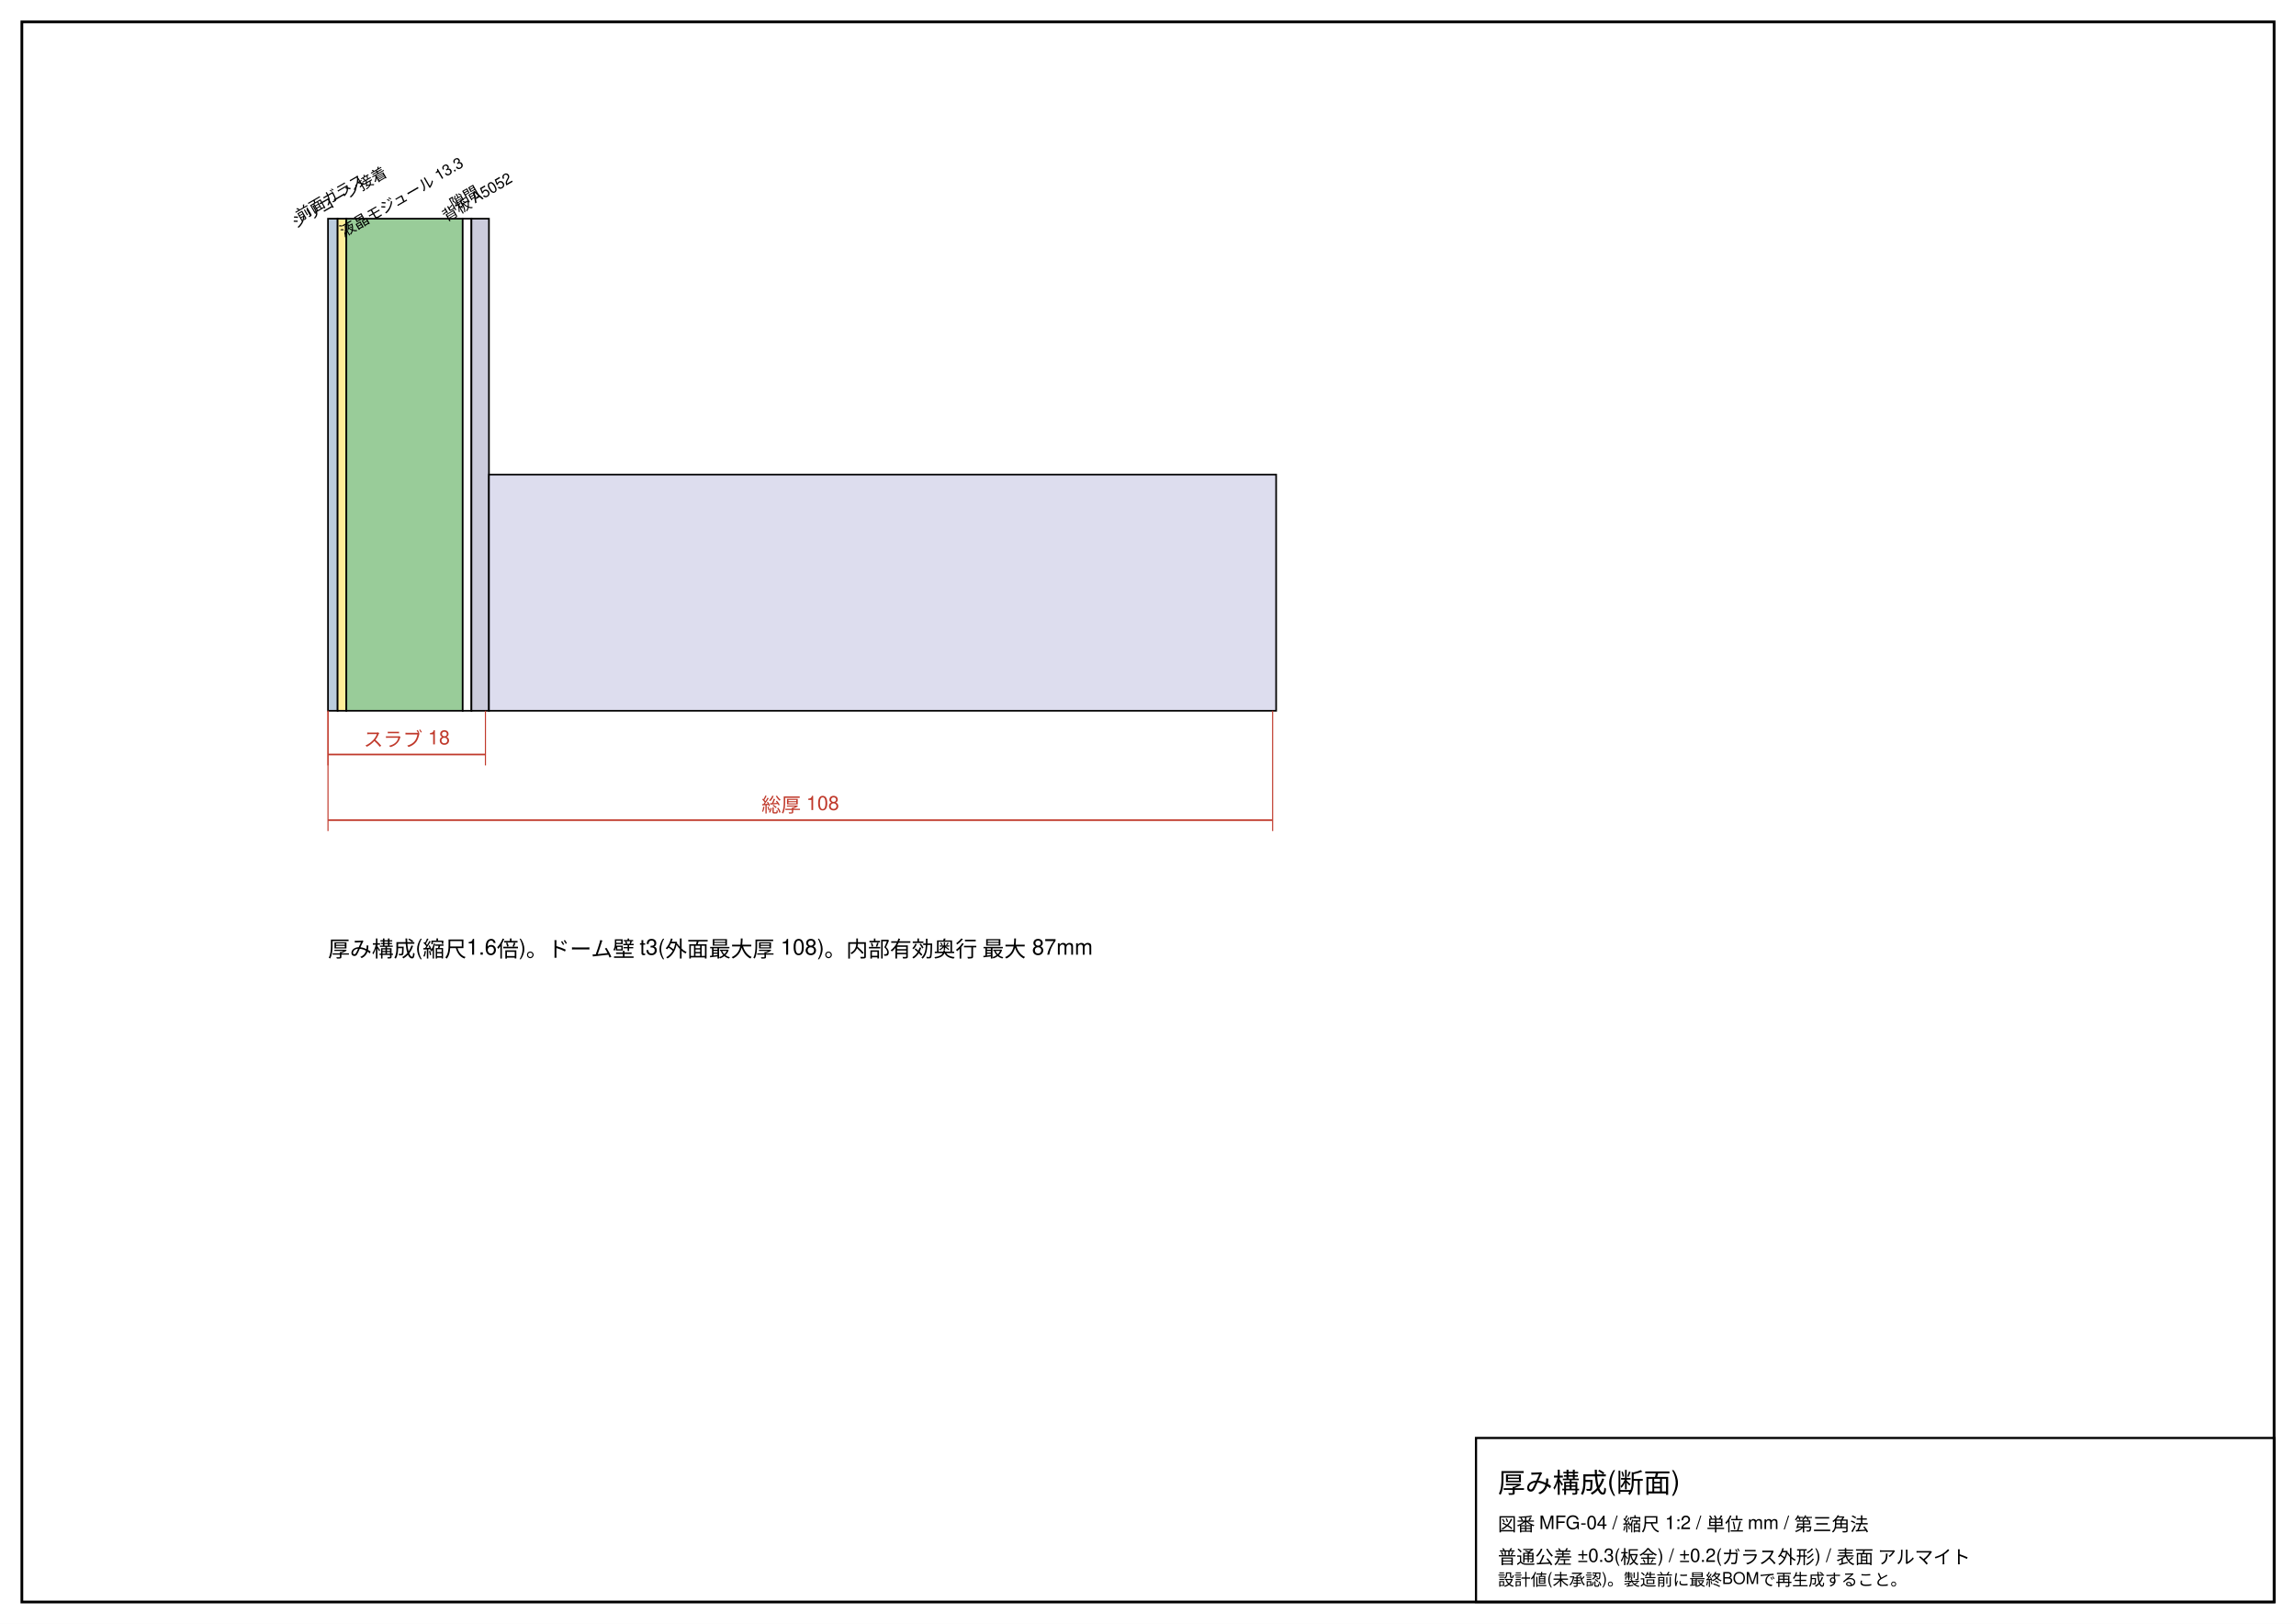
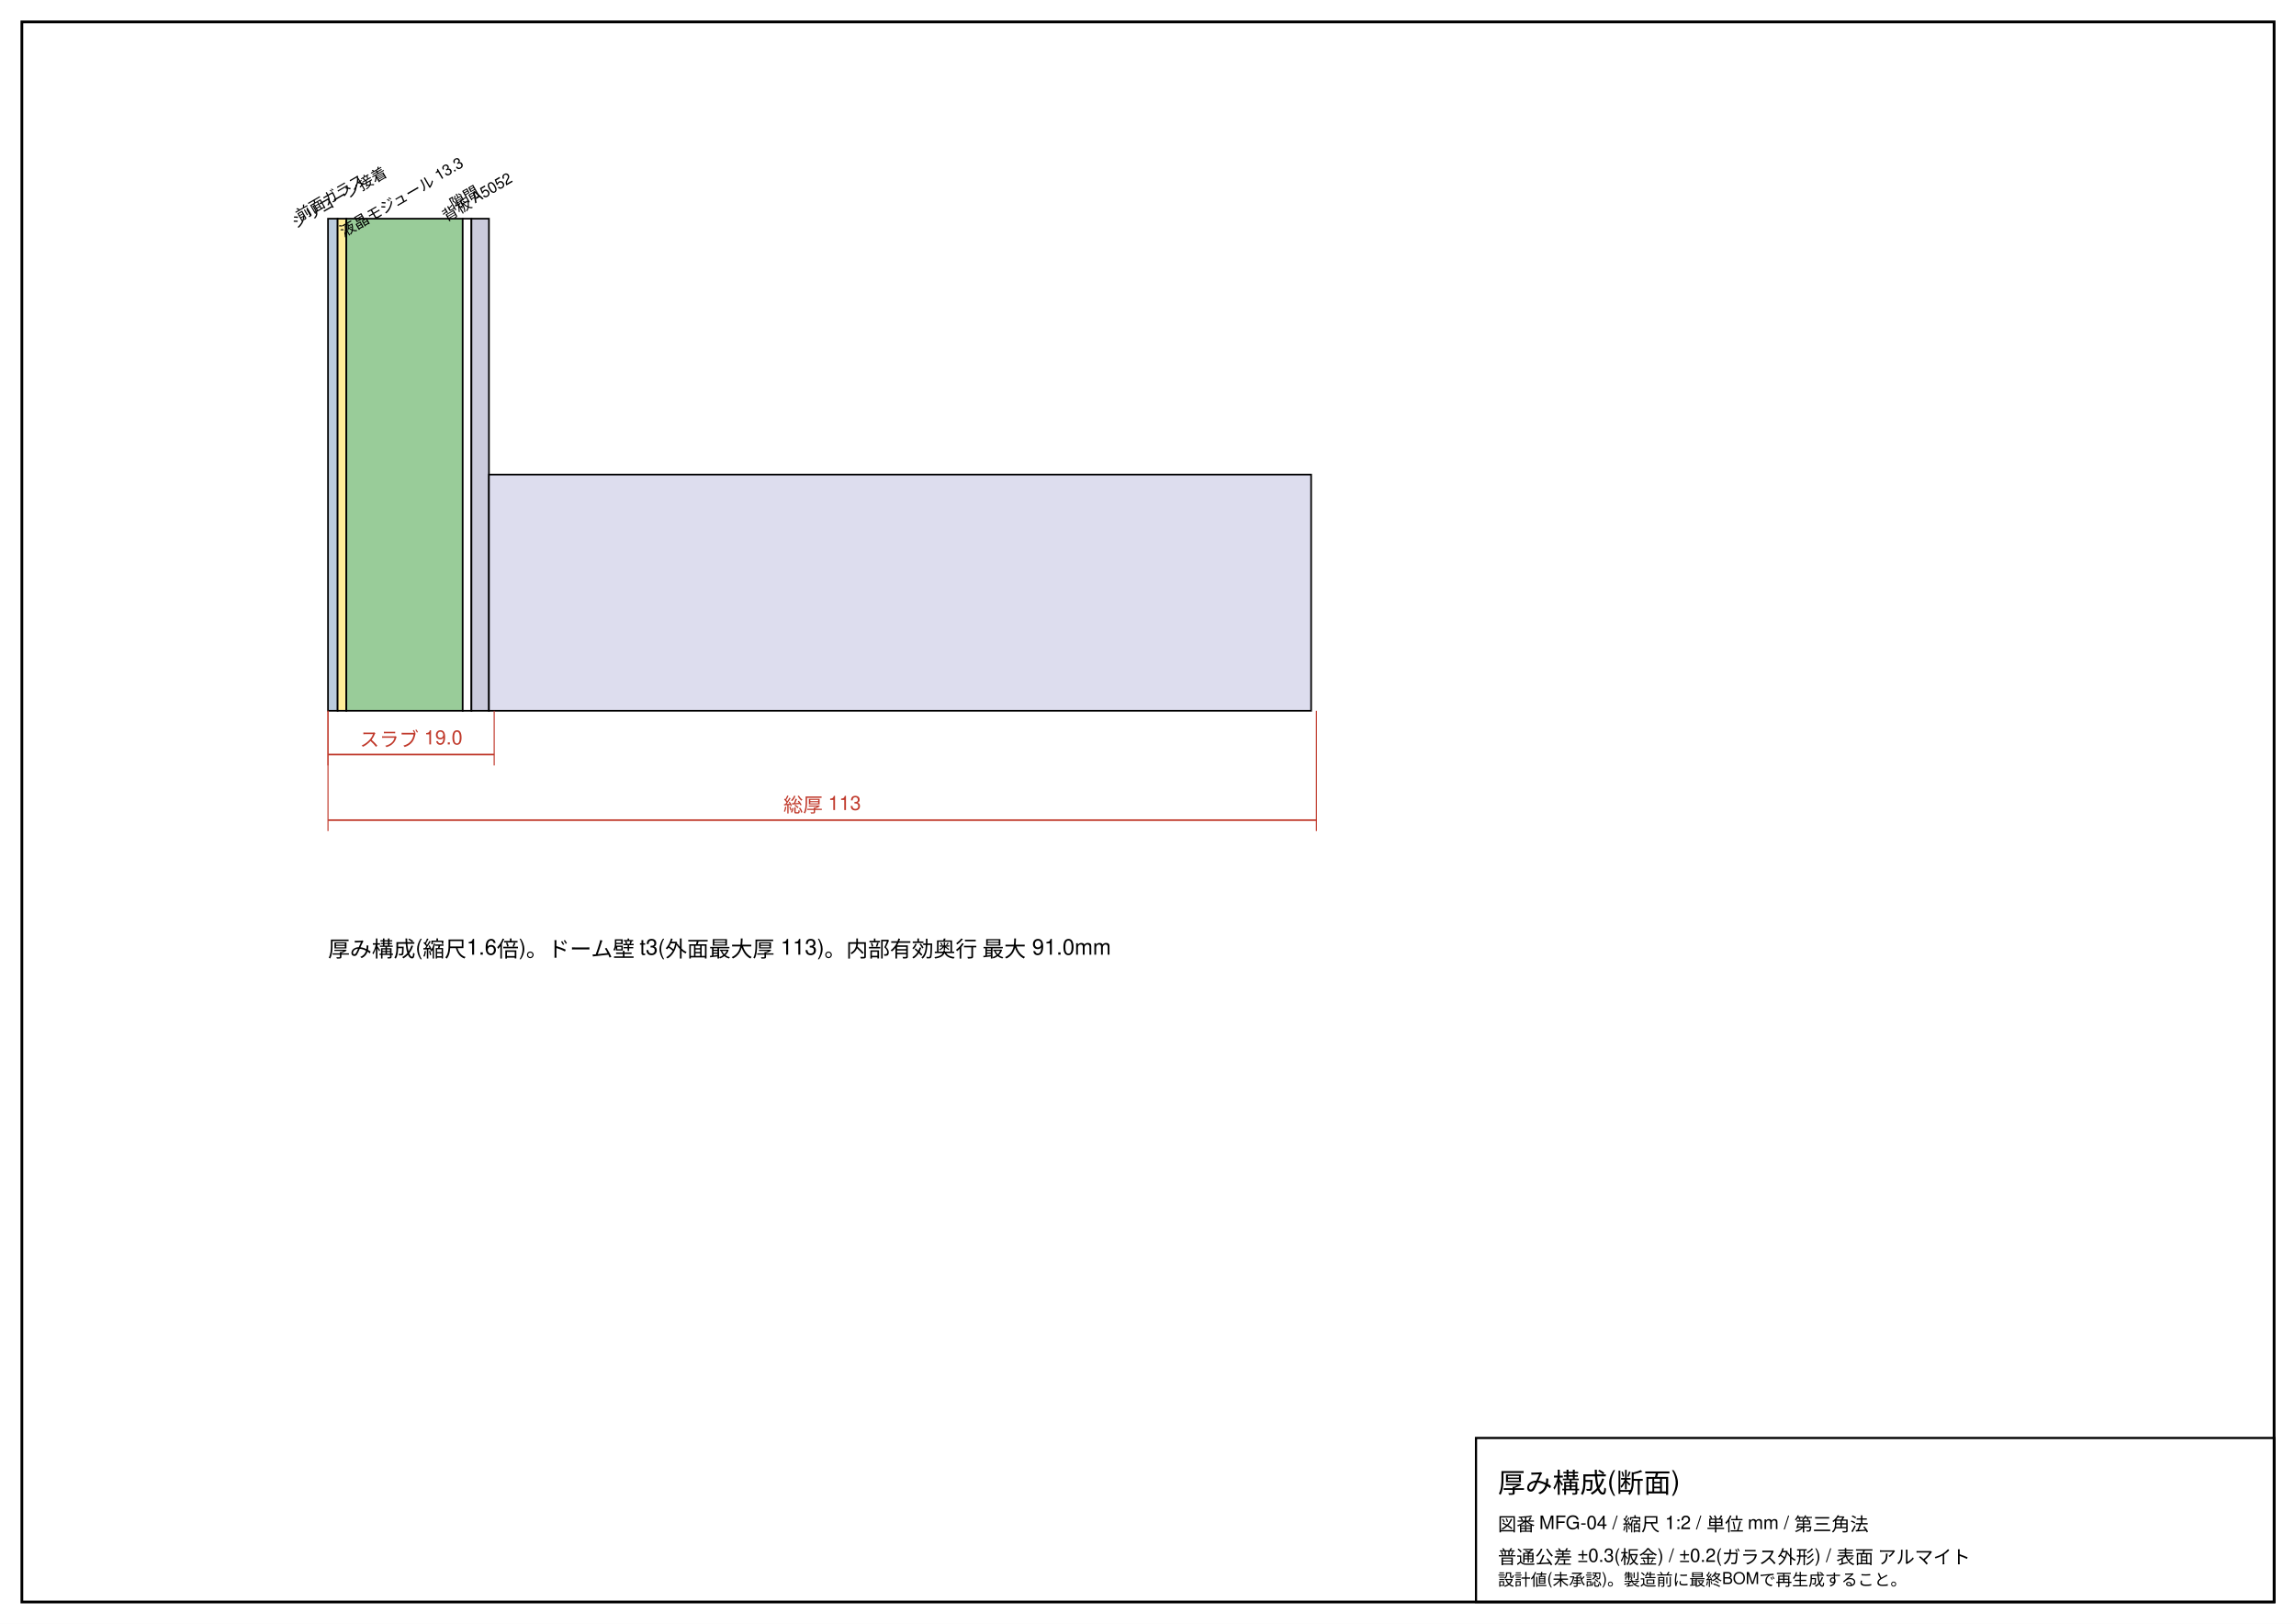
<svg xmlns="http://www.w3.org/2000/svg" viewBox="0 0 420 297" font-family="Helvetica,Arial,sans-serif">
  <rect width="100%" height="100%" fill="#fff" />
  <rect x="4" y="4" width="412" height="289" fill="none" stroke="#000" stroke-width="0.5" />
  <rect x="270" y="263" width="146" height="30" fill="none" stroke="#000" stroke-width="0.4" />
  <text x="274" y="273" font-size="5">厚み構成(断面)</text>
  <text x="274" y="280" font-size="3.4">図番 MFG-04 / 縮尺 1:2 / 単位 mm / 第三角法</text>
  <text x="274" y="286" font-size="3.4">普通公差 ±0.3(板金) / ±0.2(ガラス外形) / 表面 アルマイト</text>
  <text x="274" y="290" font-size="3">設計値(未承認)。製造前に最終BOMで再生成すること。</text>
  <rect x="60" y="40" width="1.76" height="90" fill="#bcd" stroke="#000" stroke-width=".3" />
  <text x="60.88" y="37" font-size="2.8" text-anchor="middle" transform="rotate(-30 60.88 37)">前面ガラス</text>
  <rect x="61.76" y="40" width="1.6" height="90" fill="#fe9" stroke="#000" stroke-width=".3" />
  <text x="62.56" y="37" font-size="2.8" text-anchor="middle" transform="rotate(-30 62.56 37)">シリコーン接着</text>
  <rect x="63.36" y="40" width="21.28" height="90" fill="#9c9" stroke="#000" stroke-width=".3" />
  <text x="74.0" y="37" font-size="2.8" text-anchor="middle" transform="rotate(-30 74.0 37)">液晶モジュール 13.3</text>
  <rect x="84.64" y="40" width="1.6" height="90" fill="#fff" stroke="#000" stroke-width=".3" />
  <text x="85.44" y="37" font-size="2.8" text-anchor="middle" transform="rotate(-30 85.44 37)">隙間</text>
  <rect x="86.24" y="40" width="3.2" height="90" fill="#ccd" stroke="#000" stroke-width=".3" />
  <text x="87.84" y="37" font-size="2.8" text-anchor="middle" transform="rotate(-30 87.84 37)">背板 A5052</text>
-   <rect x="89.44" y="86.8" width="144.0" height="43.2" fill="#dde" stroke="#000" stroke-width=".3" />
-   <line x1="60" y1="138" x2="88.8" y2="138" stroke="#c0392b" stroke-width="0.3" />
+   <rect x="89.44" y="86.8" width="150.4" height="43.2" fill="#dde" stroke="#000" stroke-width=".3" />
+   <line x1="60" y1="138" x2="90.4" y2="138" stroke="#c0392b" stroke-width="0.3" />
  <line x1="60" y1="130" x2="60" y2="140" stroke="#c0392b" stroke-width="0.2" />
-   <line x1="88.8" y1="130" x2="88.8" y2="140" stroke="#c0392b" stroke-width="0.2" />
-   <text x="74.4" y="136.5" font-size="3.6" text-anchor="middle" fill="#c0392b">スラブ 18</text>
-   <line x1="60" y1="150" x2="232.8" y2="150" stroke="#c0392b" stroke-width="0.3" />
+   <line x1="90.4" y1="130" x2="90.4" y2="140" stroke="#c0392b" stroke-width="0.2" />
+   <text x="75.2" y="136.5" font-size="3.6" text-anchor="middle" fill="#c0392b">スラブ 19.0</text>
+   <line x1="60" y1="150" x2="240.8" y2="150" stroke="#c0392b" stroke-width="0.3" />
  <line x1="60" y1="130" x2="60" y2="152" stroke="#c0392b" stroke-width="0.2" />
-   <line x1="232.8" y1="130" x2="232.8" y2="152" stroke="#c0392b" stroke-width="0.2" />
-   <text x="146.4" y="148.5" font-size="3.6" text-anchor="middle" fill="#c0392b">総厚 108</text>
-   <text x="60" y="175" font-size="4">厚み構成(縮尺1.6倍)。ドーム壁 t3(外面最大厚 108)。内部有効奥行 最大 87mm</text>
+   <line x1="240.8" y1="130" x2="240.8" y2="152" stroke="#c0392b" stroke-width="0.2" />
+   <text x="150.4" y="148.5" font-size="3.6" text-anchor="middle" fill="#c0392b">総厚 113</text>
+   <text x="60" y="175" font-size="4">厚み構成(縮尺1.6倍)。ドーム壁 t3(外面最大厚 113)。内部有効奥行 最大 91.0mm</text>
</svg>
